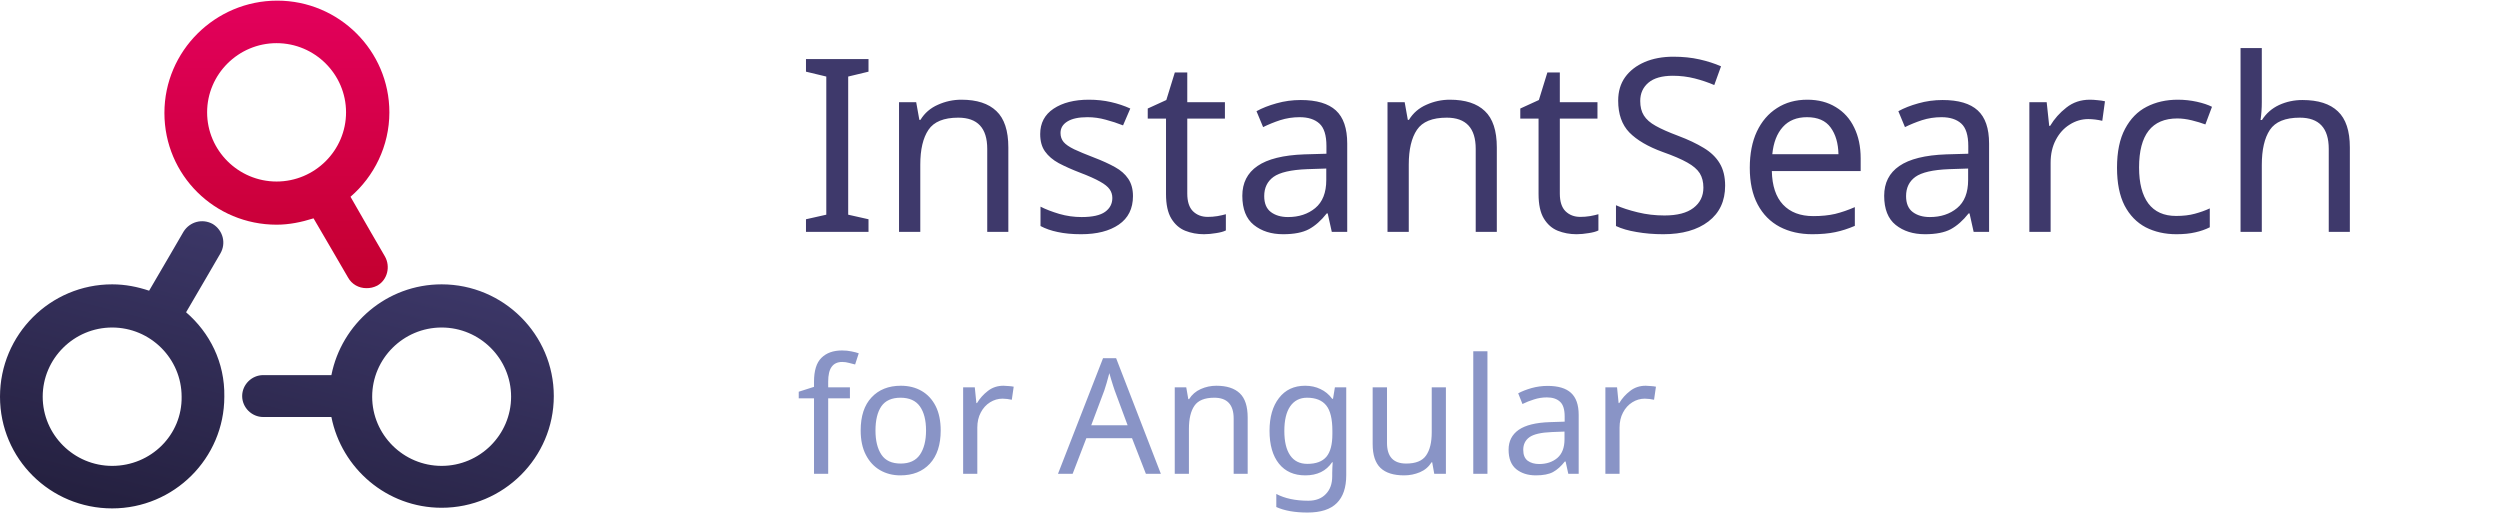
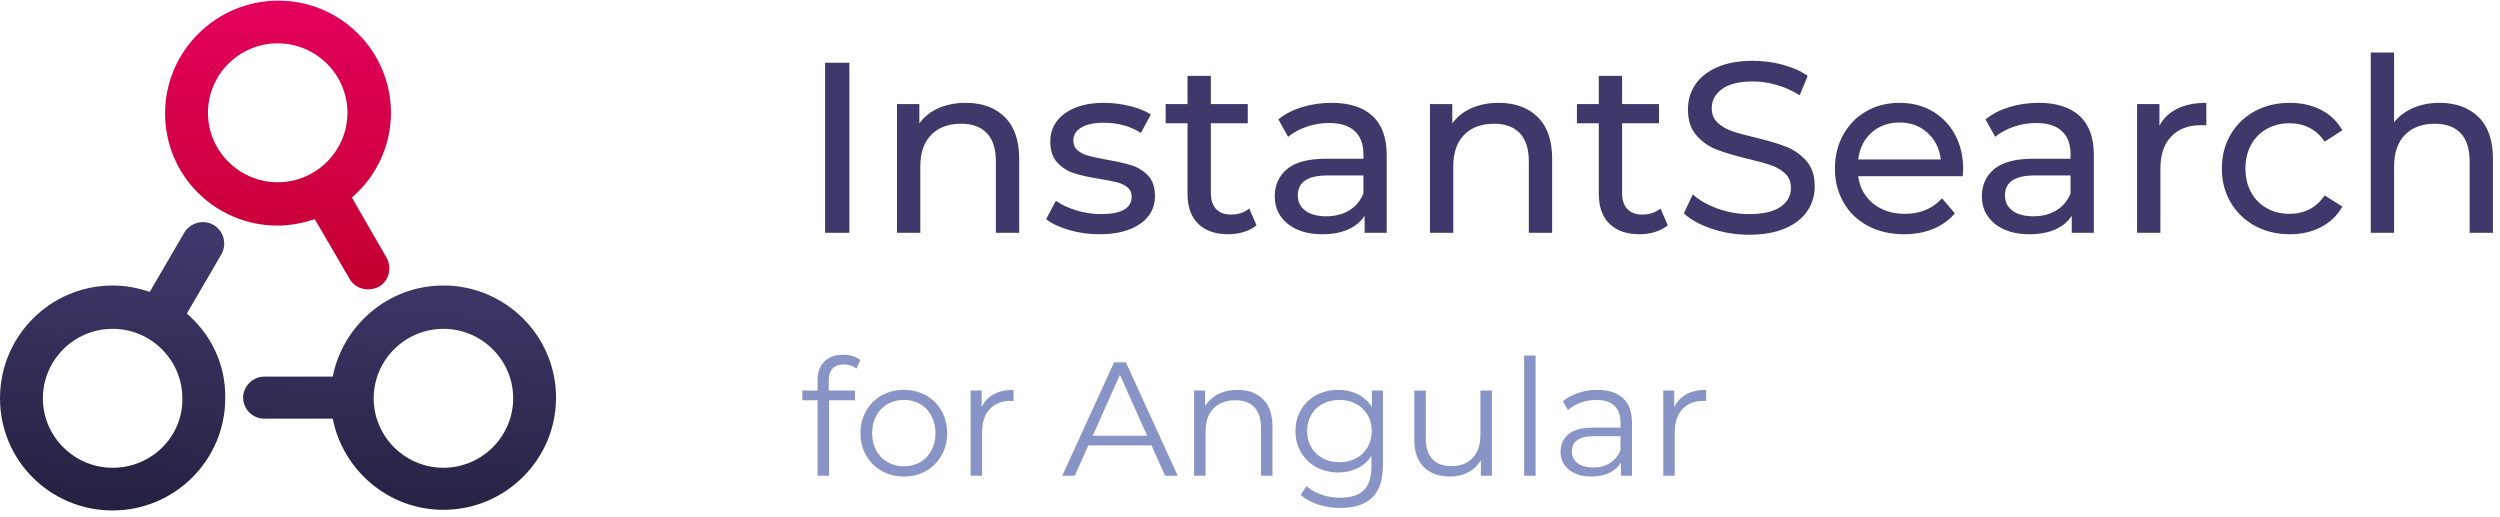
- <svg xmlns="http://www.w3.org/2000/svg" width="248px" height="51px" viewBox="0 0 248 51" version="1.1">
+ <svg xmlns="http://www.w3.org/2000/svg" width="247px" height="51px" viewBox="0 0 247 51" version="1.1">
  <defs>
    <linearGradient x1="50%" y1="0%" x2="50%" y2="100%" id="linearGradient-1">
      <stop stop-color="#E3005C" offset="0%" />
      <stop stop-color="#C3002F" offset="100%" />
    </linearGradient>
-     <linearGradient x1="21.895%" y1="121.561%" x2="77.978%" y2="8.499%" id="linearGradient-2">
+     <linearGradient x1="42.443%" y1="121.561%" x2="57.523%" y2="8.499%" id="linearGradient-2">
      <stop stop-color="#201C38" offset="0%" />
      <stop stop-color="#3E396B" offset="100%" />
    </linearGradient>
  </defs>
-   <g id="Angular" stroke="none" stroke-width="1" fill="none" fill-rule="evenodd">
-     <g id="instantsearch-angular_logo">
-       <path d="M27.437,22.289 C28.701,22.289 29.902,22.037 31.103,21.659 L33.126,25.122 L34.517,27.515 C34.897,28.207 35.592,28.585 36.351,28.585 C36.73,28.585 37.046,28.522 37.425,28.333 C38.437,27.767 38.753,26.444 38.184,25.437 L36.793,23.044 L34.77,19.519 C37.109,17.504 38.626,14.481 38.626,11.144 C38.626,5.037 33.632,0.063 27.5,0.063 C21.368,0.063 16.31,5.037 16.31,11.207 C16.31,17.378 21.305,22.289 27.437,22.289 Z M27.437,4.281 C31.23,4.281 34.328,7.367 34.328,11.144 C34.328,14.922 31.23,18.007 27.437,18.007 C23.644,18.007 20.546,14.922 20.546,11.144 C20.546,7.367 23.644,4.281 27.437,4.281 Z" id="Shape" fill="url(#linearGradient-1)" fill-rule="nonzero" />
-       <path d="M43.81,28.207 C38.374,28.207 33.885,32.111 32.874,37.211 L28.891,37.211 L26.109,37.211 C24.971,37.211 24.023,38.156 24.023,39.289 C24.023,40.422 24.971,41.367 26.109,41.367 L28.891,41.367 L32.874,41.367 C33.885,46.467 38.374,50.37 43.81,50.37 C49.943,50.37 54.937,45.396 54.937,39.289 C54.937,33.181 49.943,28.207 43.81,28.207 Z M43.81,46.215 C40.017,46.215 36.92,43.13 36.92,39.352 C36.92,35.574 40.017,32.489 43.81,32.489 C47.603,32.489 50.701,35.574 50.701,39.352 C50.701,43.13 47.603,46.215 43.81,46.215 Z M18.46,30.978 C20.799,32.993 22.316,35.952 22.253,39.352 C22.253,45.459 17.259,50.433 11.126,50.433 C4.994,50.433 0,45.522 0,39.352 C0,33.181 4.994,28.207 11.126,28.207 C12.454,28.207 13.655,28.459 14.793,28.837 L16.816,25.374 L18.207,22.981 C18.839,21.974 20.103,21.659 21.115,22.226 C22.126,22.856 22.443,24.115 21.874,25.122 L20.483,27.515 L18.46,30.978 Z M11.126,46.215 C14.983,46.215 18.08,43.13 18.017,39.352 C18.017,35.574 14.92,32.489 11.126,32.489 C7.333,32.489 4.236,35.574 4.236,39.352 C4.236,43.13 7.333,46.215 11.126,46.215 Z" id="Combined-Shape" fill="url(#linearGradient-2)" fill-rule="nonzero" />
-       <text id="InstantSearch-Copy-2" font-family="Montserrat-SemiBold, Montserrat" font-size="24" font-weight="500" fill="#3E396B">
-         <tspan x="79" y="23">InstantSearch</tspan>
-       </text>
-       <text id="for-Angular" font-family="Montserrat-Regular, Montserrat" font-size="16" font-weight="normal" fill="#8994C6">
-         <tspan x="79" y="47">for Angular</tspan>
-       </text>
+   <g id="Page-1" stroke="none" stroke-width="1" fill="none" fill-rule="evenodd">
+     <g id="InstantSearch-Angular">
+       <path d="M27.437,22.289 C28.701,22.289 29.902,22.037 31.103,21.659 L33.126,25.122 L34.517,27.515 C34.897,28.207 35.592,28.585 36.351,28.585 C36.73,28.585 37.046,28.522 37.425,28.333 C38.437,27.767 38.753,26.444 38.184,25.437 L36.794,23.044 L34.77,19.519 C37.11,17.504 38.626,14.481 38.626,11.144 C38.626,5.037 33.632,0.063 27.5,0.063 C21.368,0.063 16.31,5.037 16.31,11.207 C16.31,17.377 21.305,22.29 27.437,22.29 L27.437,22.289 Z M27.437,4.281 C31.23,4.281 34.327,7.367 34.327,11.144 C34.327,14.922 31.23,18.007 27.437,18.007 C23.644,18.007 20.546,14.922 20.546,11.144 C20.546,7.367 23.644,4.281 27.436,4.281 L27.437,4.281 Z" id="Shape" fill="url(#linearGradient-1)" fill-rule="nonzero" />
+       <path d="M43.81,28.207 C38.374,28.207 33.885,32.111 32.874,37.211 L26.109,37.211 C24.971,37.211 24.023,38.156 24.023,39.289 C24.023,40.422 24.971,41.367 26.109,41.367 L32.874,41.367 C33.885,46.467 38.374,50.37 43.81,50.37 C49.943,50.37 54.937,45.396 54.937,39.289 C54.937,33.181 49.943,28.207 43.81,28.207 Z M43.81,46.215 C40.017,46.215 36.92,43.13 36.92,39.352 C36.92,35.574 40.017,32.489 43.81,32.489 C47.603,32.489 50.701,35.574 50.701,39.352 C50.701,43.13 47.603,46.215 43.811,46.215 L43.81,46.215 Z M18.46,30.978 C20.799,32.993 22.316,35.952 22.253,39.352 C22.253,45.459 17.259,50.433 11.126,50.433 C4.994,50.433 0,45.523 0,39.352 C0,33.182 4.994,28.207 11.126,28.207 C12.454,28.207 13.656,28.459 14.793,28.837 L16.816,25.374 L18.206,22.981 C18.814,21.986 20.1,21.652 21.115,22.226 C22.126,22.856 22.443,24.115 21.874,25.122 L20.483,27.515 L18.46,30.978 Z M11.126,46.215 C14.983,46.215 18.08,43.13 18.017,39.352 C18.017,35.574 14.92,32.489 11.127,32.489 C7.333,32.489 4.236,35.574 4.236,39.352 C4.236,43.13 7.333,46.215 11.126,46.215 Z" id="Shape" fill="url(#linearGradient-2)" fill-rule="nonzero" />
+       <path d="M81.52,6.2 L83.92,6.2 L83.92,23 L81.52,23 L81.52,6.2 Z M95.416,10.16 C97.032,10.16 98.316,10.628 99.268,11.564 C100.22,12.5 100.696,13.872 100.696,15.68 L100.696,23 L98.392,23 L98.392,15.944 C98.392,14.712 98.096,13.784 97.504,13.16 C96.912,12.536 96.064,12.224 94.96,12.224 C93.712,12.224 92.728,12.588 92.008,13.316 C91.288,14.044 90.928,15.088 90.928,16.448 L90.928,23 L88.624,23 L88.624,10.28 L90.832,10.28 L90.832,12.2 C91.296,11.544 91.924,11.04 92.716,10.688 C93.508,10.336 94.408,10.16 95.416,10.16 Z M108.616,23.144 C107.576,23.144 106.576,23.004 105.616,22.724 C104.656,22.444 103.904,22.088 103.36,21.656 L104.32,19.832 C104.88,20.232 105.56,20.552 106.36,20.792 C107.16,21.032 107.968,21.152 108.784,21.152 C110.8,21.152 111.808,20.576 111.808,19.424 C111.808,19.04 111.672,18.736 111.4,18.512 C111.128,18.288 110.788,18.124 110.38,18.02 C109.972,17.916 109.392,17.8 108.64,17.672 C107.616,17.512 106.78,17.328 106.132,17.12 C105.484,16.912 104.928,16.56 104.464,16.064 C104,15.568 103.768,14.872 103.768,13.976 C103.768,12.824 104.248,11.9 105.208,11.204 C106.168,10.508 107.456,10.16 109.072,10.16 C109.92,10.16 110.768,10.264 111.616,10.472 C112.464,10.68 113.16,10.96 113.704,11.312 L112.72,13.136 C111.68,12.464 110.456,12.128 109.048,12.128 C108.072,12.128 107.328,12.288 106.816,12.608 C106.304,12.928 106.048,13.352 106.048,13.88 C106.048,14.296 106.192,14.624 106.48,14.864 C106.768,15.104 107.124,15.28 107.548,15.392 C107.972,15.504 108.568,15.632 109.336,15.776 C110.36,15.952 111.188,16.14 111.82,16.34 C112.452,16.54 112.992,16.88 113.44,17.36 C113.888,17.84 114.112,18.512 114.112,19.376 C114.112,20.528 113.62,21.444 112.636,22.124 C111.652,22.804 110.312,23.144 108.616,23.144 Z M124.144,22.256 C123.808,22.544 123.392,22.764 122.896,22.916 C122.4,23.068 121.888,23.144 121.36,23.144 C120.08,23.144 119.088,22.8 118.384,22.112 C117.68,21.424 117.328,20.44 117.328,19.16 L117.328,12.176 L115.168,12.176 L115.168,10.28 L117.328,10.28 L117.328,7.496 L119.632,7.496 L119.632,10.28 L123.28,10.28 L123.28,12.176 L119.632,12.176 L119.632,19.064 C119.632,19.752 119.804,20.28 120.148,20.648 C120.492,21.016 120.984,21.2 121.624,21.2 C122.328,21.2 122.928,21 123.424,20.6 L124.144,22.256 Z M131.56,10.16 C133.32,10.16 134.668,10.592 135.604,11.456 C136.54,12.32 137.008,13.608 137.008,15.32 L137.008,23 L134.824,23 L134.824,21.32 C134.44,21.912 133.892,22.364 133.18,22.676 C132.468,22.988 131.624,23.144 130.648,23.144 C129.224,23.144 128.084,22.8 127.228,22.112 C126.372,21.424 125.944,20.52 125.944,19.4 C125.944,18.28 126.352,17.38 127.168,16.7 C127.984,16.02 129.28,15.68 131.056,15.68 L134.704,15.68 L134.704,15.224 C134.704,14.232 134.416,13.472 133.84,12.944 C133.264,12.416 132.416,12.152 131.296,12.152 C130.544,12.152 129.808,12.276 129.088,12.524 C128.368,12.772 127.76,13.104 127.264,13.52 L126.304,11.792 C126.96,11.264 127.744,10.86 128.656,10.58 C129.568,10.3 130.536,10.16 131.56,10.16 Z M131.032,21.368 C131.912,21.368 132.672,21.172 133.312,20.78 C133.952,20.388 134.416,19.832 134.704,19.112 L134.704,17.336 L131.152,17.336 C129.2,17.336 128.224,17.992 128.224,19.304 C128.224,19.944 128.472,20.448 128.968,20.816 C129.464,21.184 130.152,21.368 131.032,21.368 Z M148.072,10.16 C149.688,10.16 150.972,10.628 151.924,11.564 C152.876,12.5 153.352,13.872 153.352,15.68 L153.352,23 L151.048,23 L151.048,15.944 C151.048,14.712 150.752,13.784 150.16,13.16 C149.568,12.536 148.72,12.224 147.616,12.224 C146.368,12.224 145.384,12.588 144.664,13.316 C143.944,14.044 143.584,15.088 143.584,16.448 L143.584,23 L141.28,23 L141.28,10.28 L143.488,10.28 L143.488,12.2 C143.952,11.544 144.58,11.04 145.372,10.688 C146.164,10.336 147.064,10.16 148.072,10.16 Z M164.776,22.256 C164.44,22.544 164.024,22.764 163.528,22.916 C163.032,23.068 162.52,23.144 161.992,23.144 C160.712,23.144 159.72,22.8 159.016,22.112 C158.312,21.424 157.96,20.44 157.96,19.16 L157.96,12.176 L155.8,12.176 L155.8,10.28 L157.96,10.28 L157.96,7.496 L160.264,7.496 L160.264,10.28 L163.912,10.28 L163.912,12.176 L160.264,12.176 L160.264,19.064 C160.264,19.752 160.436,20.28 160.78,20.648 C161.124,21.016 161.616,21.2 162.256,21.2 C162.96,21.2 163.56,21 164.056,20.6 L164.776,22.256 Z M172.792,23.192 C171.528,23.192 170.308,22.996 169.132,22.604 C167.956,22.212 167.032,21.704 166.36,21.08 L167.248,19.208 C167.888,19.784 168.708,20.252 169.708,20.612 C170.708,20.972 171.736,21.152 172.792,21.152 C174.184,21.152 175.224,20.916 175.912,20.444 C176.6,19.972 176.944,19.344 176.944,18.56 C176.944,17.984 176.756,17.516 176.38,17.156 C176.004,16.796 175.54,16.52 174.988,16.328 C174.436,16.136 173.656,15.92 172.648,15.68 C171.384,15.376 170.364,15.072 169.588,14.768 C168.812,14.464 168.148,13.996 167.596,13.364 C167.044,12.732 166.768,11.88 166.768,10.808 C166.768,9.912 167.004,9.104 167.476,8.384 C167.948,7.664 168.664,7.088 169.624,6.656 C170.584,6.224 171.776,6.008 173.2,6.008 C174.192,6.008 175.168,6.136 176.128,6.392 C177.088,6.648 177.912,7.016 178.6,7.496 L177.808,9.416 C177.104,8.968 176.352,8.628 175.552,8.396 C174.752,8.164 173.968,8.048 173.2,8.048 C171.84,8.048 170.82,8.296 170.14,8.792 C169.46,9.288 169.12,9.928 169.12,10.712 C169.12,11.288 169.312,11.756 169.696,12.116 C170.08,12.476 170.556,12.756 171.124,12.956 C171.692,13.156 172.464,13.368 173.44,13.592 C174.704,13.896 175.72,14.2 176.488,14.504 C177.256,14.808 177.916,15.272 178.468,15.896 C179.02,16.52 179.296,17.36 179.296,18.416 C179.296,19.296 179.056,20.1 178.576,20.828 C178.096,21.556 177.368,22.132 176.392,22.556 C175.416,22.98 174.216,23.192 172.792,23.192 Z M193.96,16.712 C193.96,16.888 193.944,17.12 193.912,17.408 L183.592,17.408 C183.736,18.528 184.228,19.428 185.068,20.108 C185.908,20.788 186.952,21.128 188.2,21.128 C189.72,21.128 190.944,20.616 191.872,19.592 L193.144,21.08 C192.568,21.752 191.852,22.264 190.996,22.616 C190.14,22.968 189.184,23.144 188.128,23.144 C186.784,23.144 185.592,22.868 184.552,22.316 C183.512,21.764 182.708,20.992 182.14,20 C181.572,19.008 181.288,17.888 181.288,16.64 C181.288,15.408 181.564,14.296 182.116,13.304 C182.668,12.312 183.428,11.54 184.396,10.988 C185.364,10.436 186.456,10.16 187.672,10.16 C188.888,10.16 189.972,10.436 190.924,10.988 C191.876,11.54 192.62,12.312 193.156,13.304 C193.692,14.296 193.96,15.432 193.96,16.712 Z M187.672,12.104 C186.568,12.104 185.644,12.44 184.9,13.112 C184.156,13.784 183.72,14.664 183.592,15.752 L191.752,15.752 C191.624,14.68 191.188,13.804 190.444,13.124 C189.7,12.444 188.776,12.104 187.672,12.104 Z M201.424,10.16 C203.184,10.16 204.532,10.592 205.468,11.456 C206.404,12.32 206.872,13.608 206.872,15.32 L206.872,23 L204.688,23 L204.688,21.32 C204.304,21.912 203.756,22.364 203.044,22.676 C202.332,22.988 201.488,23.144 200.512,23.144 C199.088,23.144 197.948,22.8 197.092,22.112 C196.236,21.424 195.808,20.52 195.808,19.4 C195.808,18.28 196.216,17.38 197.032,16.7 C197.848,16.02 199.144,15.68 200.92,15.68 L204.568,15.68 L204.568,15.224 C204.568,14.232 204.28,13.472 203.704,12.944 C203.128,12.416 202.28,12.152 201.16,12.152 C200.408,12.152 199.672,12.276 198.952,12.524 C198.232,12.772 197.624,13.104 197.128,13.52 L196.168,11.792 C196.824,11.264 197.608,10.86 198.52,10.58 C199.432,10.3 200.4,10.16 201.424,10.16 Z M200.896,21.368 C201.776,21.368 202.536,21.172 203.176,20.78 C203.816,20.388 204.28,19.832 204.568,19.112 L204.568,17.336 L201.016,17.336 C199.064,17.336 198.088,17.992 198.088,19.304 C198.088,19.944 198.336,20.448 198.832,20.816 C199.328,21.184 200.016,21.368 200.896,21.368 Z M213.352,12.416 C213.752,11.68 214.344,11.12 215.128,10.736 C215.912,10.352 216.864,10.16 217.984,10.16 L217.984,12.392 C217.856,12.376 217.68,12.368 217.456,12.368 C216.208,12.368 215.228,12.74 214.516,13.484 C213.804,14.228 213.448,15.288 213.448,16.664 L213.448,23 L211.144,23 L211.144,10.28 L213.352,10.28 L213.352,12.416 Z M226.24,23.144 C224.944,23.144 223.788,22.864 222.772,22.304 C221.756,21.744 220.96,20.972 220.384,19.988 C219.808,19.004 219.52,17.888 219.52,16.64 C219.52,15.392 219.808,14.276 220.384,13.292 C220.96,12.308 221.756,11.54 222.772,10.988 C223.788,10.436 224.944,10.16 226.24,10.16 C227.392,10.16 228.42,10.392 229.324,10.856 C230.228,11.32 230.928,11.992 231.424,12.872 L229.672,14 C229.272,13.392 228.776,12.936 228.184,12.632 C227.592,12.328 226.936,12.176 226.216,12.176 C225.384,12.176 224.636,12.36 223.972,12.728 C223.308,13.096 222.788,13.62 222.412,14.3 C222.036,14.98 221.848,15.76 221.848,16.64 C221.848,17.536 222.036,18.324 222.412,19.004 C222.788,19.684 223.308,20.208 223.972,20.576 C224.636,20.944 225.384,21.128 226.216,21.128 C226.936,21.128 227.592,20.976 228.184,20.672 C228.776,20.368 229.272,19.912 229.672,19.304 L231.424,20.408 C230.928,21.288 230.228,21.964 229.324,22.436 C228.42,22.908 227.392,23.144 226.24,23.144 Z M241.024,10.16 C242.64,10.16 243.924,10.628 244.876,11.564 C245.828,12.5 246.304,13.872 246.304,15.68 L246.304,23 L244,23 L244,15.944 C244,14.712 243.704,13.784 243.112,13.16 C242.52,12.536 241.672,12.224 240.568,12.224 C239.32,12.224 238.336,12.588 237.616,13.316 C236.896,14.044 236.536,15.088 236.536,16.448 L236.536,23 L234.232,23 L234.232,5.192 L236.536,5.192 L236.536,12.08 C237.016,11.472 237.644,11 238.42,10.664 C239.196,10.328 240.064,10.16 241.024,10.16 Z" id="InstantSearch" fill="#3E396B" />
+       <path d="M83.368,36.008 C82.877,36.008 82.507,36.141 82.256,36.408 C82.005,36.675 81.88,37.069 81.88,37.592 L81.88,38.584 L84.472,38.584 L84.472,39.544 L81.912,39.544 L81.912,47 L80.776,47 L80.776,39.544 L79.272,39.544 L79.272,38.584 L80.776,38.584 L80.776,37.544 C80.776,36.776 80.997,36.168 81.44,35.72 C81.883,35.272 82.509,35.048 83.32,35.048 C83.64,35.048 83.949,35.093 84.248,35.184 C84.547,35.275 84.797,35.405 85,35.576 L84.616,36.424 C84.285,36.147 83.869,36.008 83.368,36.008 Z M89.304,47.08 C88.493,47.08 87.763,46.896 87.112,46.528 C86.461,46.16 85.949,45.651 85.576,45 C85.203,44.349 85.016,43.613 85.016,42.792 C85.016,41.971 85.203,41.235 85.576,40.584 C85.949,39.933 86.461,39.427 87.112,39.064 C87.763,38.701 88.493,38.52 89.304,38.52 C90.115,38.52 90.845,38.701 91.496,39.064 C92.147,39.427 92.656,39.933 93.024,40.584 C93.392,41.235 93.576,41.971 93.576,42.792 C93.576,43.613 93.392,44.349 93.024,45 C92.656,45.651 92.147,46.16 91.496,46.528 C90.845,46.896 90.115,47.08 89.304,47.08 Z M89.304,46.072 C89.901,46.072 90.437,45.936 90.912,45.664 C91.387,45.392 91.757,45.005 92.024,44.504 C92.291,44.003 92.424,43.432 92.424,42.792 C92.424,42.152 92.291,41.581 92.024,41.08 C91.757,40.579 91.387,40.192 90.912,39.92 C90.437,39.648 89.901,39.512 89.304,39.512 C88.707,39.512 88.171,39.648 87.696,39.92 C87.221,40.192 86.848,40.579 86.576,41.08 C86.304,41.581 86.168,42.152 86.168,42.792 C86.168,43.432 86.304,44.003 86.576,44.504 C86.848,45.005 87.221,45.392 87.696,45.664 C88.171,45.936 88.707,46.072 89.304,46.072 Z M96.984,40.232 C97.251,39.667 97.648,39.24 98.176,38.952 C98.704,38.664 99.357,38.52 100.136,38.52 L100.136,39.624 L99.864,39.608 C98.979,39.608 98.285,39.88 97.784,40.424 C97.283,40.968 97.032,41.731 97.032,42.712 L97.032,47 L95.896,47 L95.896,38.584 L96.984,38.584 L96.984,40.232 Z M113.768,44.008 L107.528,44.008 L106.184,47 L104.952,47 L110.072,35.8 L111.24,35.8 L116.36,47 L115.112,47 L113.768,44.008 Z M113.336,43.048 L110.648,37.032 L107.96,43.048 L113.336,43.048 Z M122.264,38.52 C123.32,38.52 124.16,38.827 124.784,39.44 C125.408,40.053 125.72,40.947 125.72,42.12 L125.72,47 L124.584,47 L124.584,42.232 C124.584,41.357 124.365,40.691 123.928,40.232 C123.491,39.773 122.867,39.544 122.056,39.544 C121.149,39.544 120.432,39.813 119.904,40.352 C119.376,40.891 119.112,41.635 119.112,42.584 L119.112,47 L117.976,47 L117.976,38.584 L119.064,38.584 L119.064,40.136 C119.373,39.624 119.803,39.227 120.352,38.944 C120.901,38.661 121.539,38.52 122.264,38.52 Z M136.632,38.584 L136.632,45.976 C136.632,47.405 136.283,48.464 135.584,49.152 C134.885,49.84 133.832,50.184 132.424,50.184 C131.645,50.184 130.907,50.069 130.208,49.84 C129.509,49.611 128.941,49.293 128.504,48.888 L129.08,48.024 C129.485,48.387 129.979,48.669 130.56,48.872 C131.141,49.075 131.752,49.176 132.392,49.176 C133.459,49.176 134.243,48.928 134.744,48.432 C135.245,47.936 135.496,47.165 135.496,46.12 L135.496,45.048 C135.144,45.581 134.683,45.987 134.112,46.264 C133.541,46.541 132.909,46.68 132.216,46.68 C131.427,46.68 130.709,46.507 130.064,46.16 C129.419,45.813 128.912,45.328 128.544,44.704 C128.176,44.08 127.992,43.373 127.992,42.584 C127.992,41.795 128.176,41.091 128.544,40.472 C128.912,39.853 129.416,39.373 130.056,39.032 C130.696,38.691 131.416,38.52 132.216,38.52 C132.931,38.52 133.576,38.664 134.152,38.952 C134.728,39.24 135.192,39.656 135.544,40.2 L135.544,38.584 L136.632,38.584 Z M132.328,45.672 C132.936,45.672 133.485,45.541 133.976,45.28 C134.467,45.019 134.848,44.653 135.12,44.184 C135.392,43.715 135.528,43.181 135.528,42.584 C135.528,41.987 135.392,41.456 135.12,40.992 C134.848,40.528 134.469,40.165 133.984,39.904 C133.499,39.643 132.947,39.512 132.328,39.512 C131.72,39.512 131.173,39.64 130.688,39.896 C130.203,40.152 129.824,40.515 129.552,40.984 C129.28,41.453 129.144,41.987 129.144,42.584 C129.144,43.181 129.28,43.715 129.552,44.184 C129.824,44.653 130.203,45.019 130.688,45.28 C131.173,45.541 131.72,45.672 132.328,45.672 Z M147.4,38.584 L147.4,47 L146.312,47 L146.312,45.464 C146.013,45.976 145.603,46.373 145.08,46.656 C144.557,46.939 143.96,47.08 143.288,47.08 C142.189,47.08 141.323,46.773 140.688,46.16 C140.053,45.547 139.736,44.648 139.736,43.464 L139.736,38.584 L140.872,38.584 L140.872,43.352 C140.872,44.237 141.091,44.909 141.528,45.368 C141.965,45.827 142.589,46.056 143.4,46.056 C144.285,46.056 144.984,45.787 145.496,45.248 C146.008,44.709 146.264,43.96 146.264,43 L146.264,38.584 L147.4,38.584 Z M150.584,35.128 L151.72,35.128 L151.72,47 L150.584,47 L150.584,35.128 Z M157.832,38.52 C158.931,38.52 159.773,38.795 160.36,39.344 C160.947,39.893 161.24,40.707 161.24,41.784 L161.24,47 L160.152,47 L160.152,45.688 C159.896,46.125 159.52,46.467 159.024,46.712 C158.528,46.957 157.939,47.08 157.256,47.08 C156.317,47.08 155.571,46.856 155.016,46.408 C154.461,45.96 154.184,45.368 154.184,44.632 C154.184,43.917 154.443,43.341 154.96,42.904 C155.477,42.467 156.301,42.248 157.432,42.248 L160.104,42.248 L160.104,41.736 C160.104,41.011 159.901,40.459 159.496,40.08 C159.091,39.701 158.499,39.512 157.72,39.512 C157.187,39.512 156.675,39.6 156.184,39.776 C155.693,39.952 155.272,40.195 154.92,40.504 L154.408,39.656 C154.835,39.293 155.347,39.013 155.944,38.816 C156.541,38.619 157.171,38.52 157.832,38.52 Z M157.432,46.184 C158.072,46.184 158.621,46.037 159.08,45.744 C159.539,45.451 159.88,45.027 160.104,44.472 L160.104,43.096 L157.464,43.096 C156.024,43.096 155.304,43.597 155.304,44.6 C155.304,45.091 155.491,45.477 155.864,45.76 C156.237,46.043 156.76,46.184 157.432,46.184 Z M165.416,40.232 C165.683,39.667 166.08,39.24 166.608,38.952 C167.136,38.664 167.789,38.52 168.568,38.52 L168.568,39.624 L168.296,39.608 C167.411,39.608 166.717,39.88 166.216,40.424 C165.715,40.968 165.464,41.731 165.464,42.712 L165.464,47 L164.328,47 L164.328,38.584 L165.416,38.584 L165.416,40.232 Z" id="for-Angular" fill="#8994C6" />
    </g>
  </g>
</svg>
